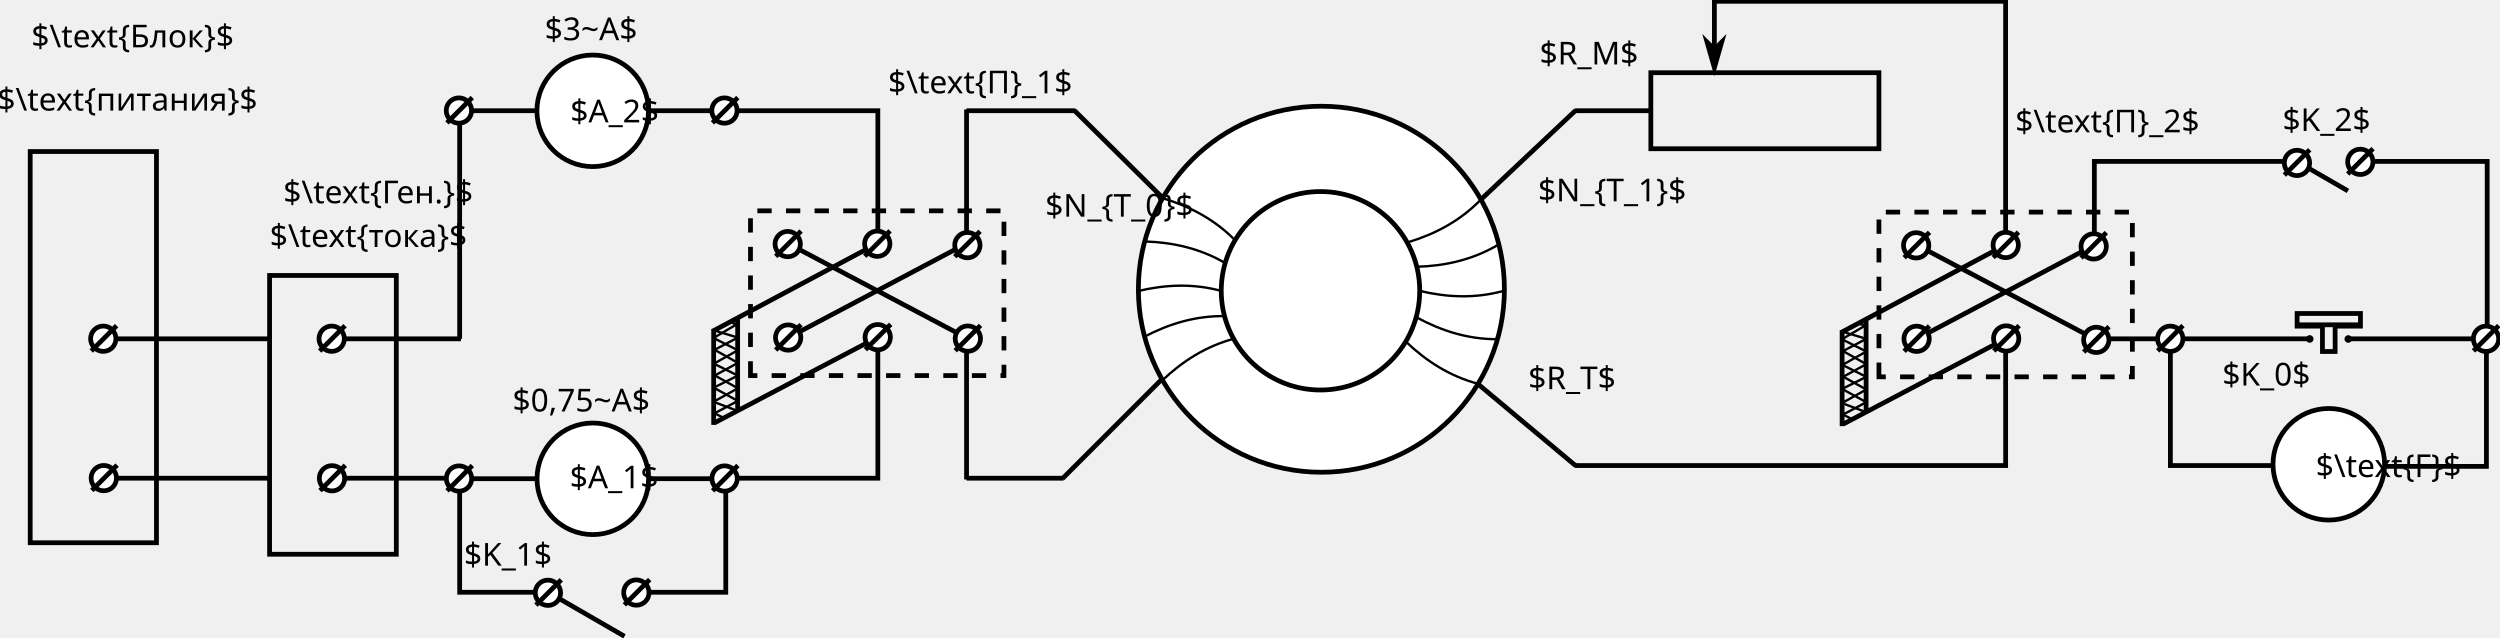
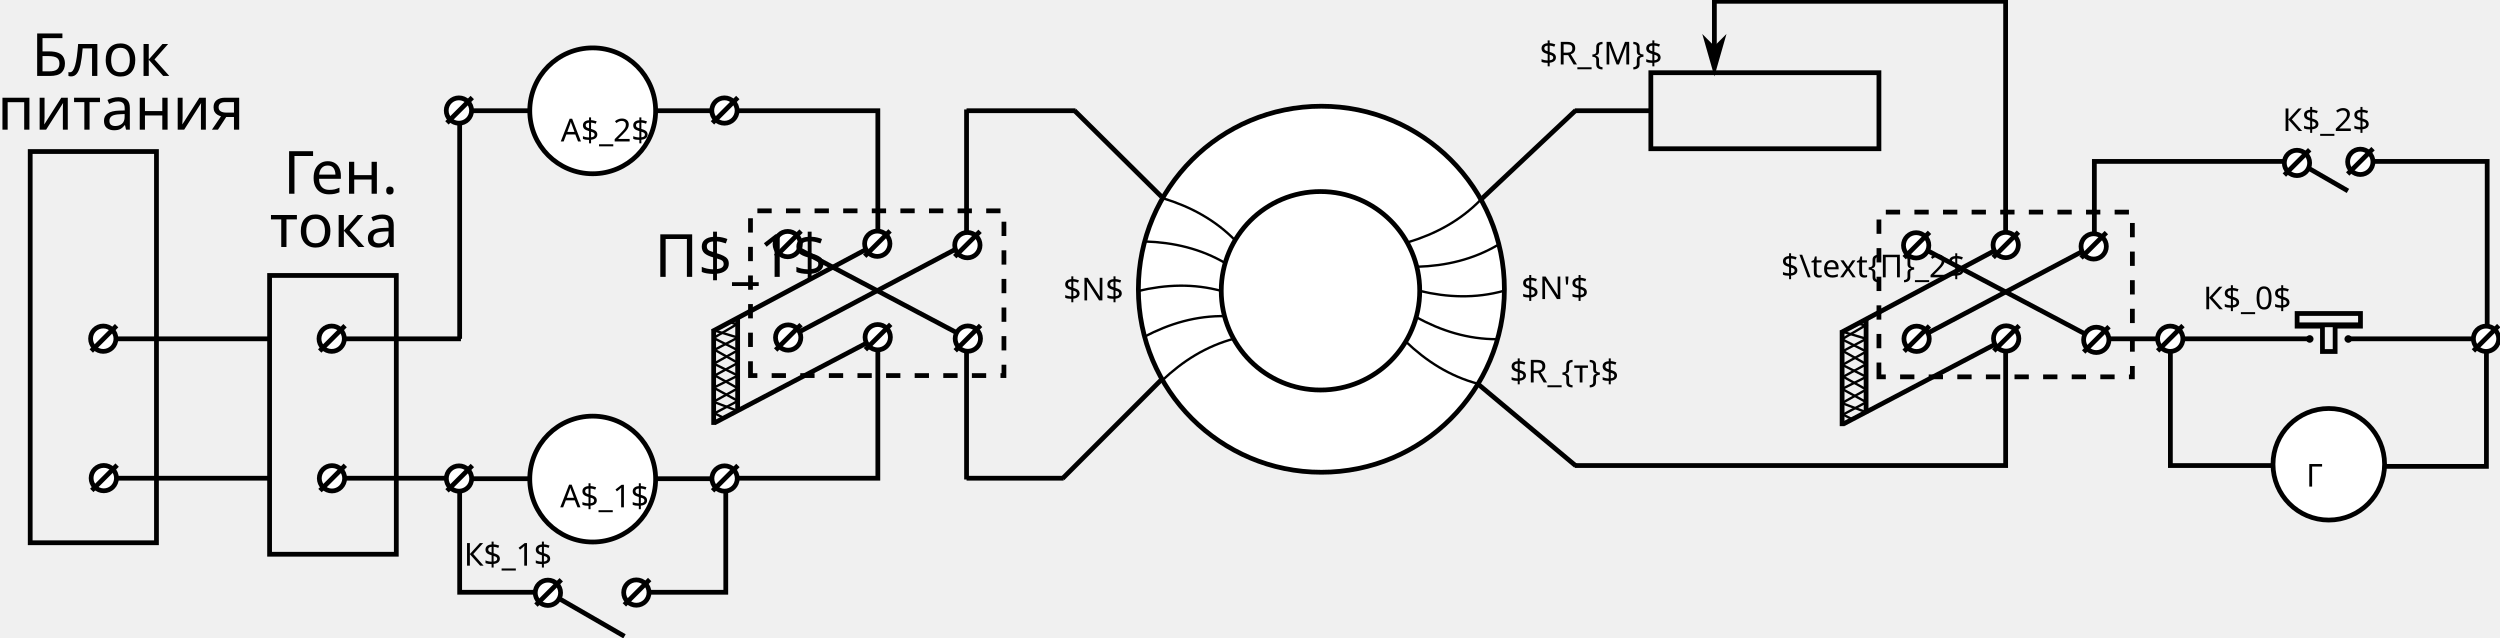
<svg xmlns="http://www.w3.org/2000/svg" width="148.002mm" height="37.735mm" viewBox="0 0 524.416 133.708" id="svg5821" version="1.1">
  <defs id="defs5823">
    <marker orient="auto" refY="0" refX="0" id="Arrow1Mend" style="overflow:visible">
      <path id="path4412" d="M 0,0 5,-5 -12.5,0 5,5 0,0 Z" style="fill:#000000;fill-opacity:1;fill-rule:evenodd;stroke:#000000;stroke-width:1pt;stroke-opacity:1" transform="matrix(-0.4,0,0,-0.4,-4,0)" />
    </marker>
    <marker orient="auto" refY="0" refX="0" id="Arrow1Lend" style="overflow:visible">
      <path id="path4406" d="M 0,0 5,-5 -12.5,0 5,5 0,0 Z" style="fill:#000000;fill-opacity:1;fill-rule:evenodd;stroke:#000000;stroke-width:1pt;stroke-opacity:1" transform="matrix(-0.8,0,0,-0.8,-10,0)" />
    </marker>
  </defs>
  <g id="layer1" transform="translate(191.3656,-261.467)">
    <circle style="opacity:1;fill:#ffffff;fill-opacity:1;stroke:#000000;stroke-width:1;stroke-linejoin:miter;stroke-miterlimit:4;stroke-dasharray:none;stroke-dashoffset:0;stroke-opacity:1" id="path8816-9" cx="85.817" cy="322.14" r="38.39" />
    <circle style="opacity:1;fill:#ffffff;fill-opacity:1;stroke:#000000;stroke-width:1;stroke-linejoin:miter;stroke-miterlimit:4;stroke-dasharray:none;stroke-dashoffset:0;stroke-opacity:1" id="path8816-8" cx="85.627" cy="322.463" r="20.816" />
    <path style="fill:none;fill-rule:evenodd;stroke:#000000;stroke-width:0.5;stroke-linecap:butt;stroke-linejoin:miter;stroke-miterlimit:4;stroke-dasharray:none;stroke-opacity:1" d="m 106.389,322.478 c 5.893,1.411 11.786,1.629 17.678,0" id="path8839-7" />
    <path style="fill:none;fill-rule:evenodd;stroke:#000000;stroke-width:0.5;stroke-linecap:butt;stroke-linejoin:miter;stroke-miterlimit:4;stroke-dasharray:none;stroke-opacity:1" d="m 47.288,322.533 c 5.893,-1.411 11.786,-1.629 17.678,0" id="path8839-9-3" />
    <path style="fill:none;fill-rule:evenodd;stroke:#000000;stroke-width:0.5;stroke-linecap:butt;stroke-linejoin:miter;stroke-miterlimit:4;stroke-dasharray:none;stroke-opacity:1" d="m 105.649,327.965 c 5.313,2.914 10.94,4.676 17.054,4.657" id="path8839-3-6" />
    <path style="fill:none;fill-rule:evenodd;stroke:#000000;stroke-width:0.5;stroke-linecap:butt;stroke-linejoin:miter;stroke-miterlimit:4;stroke-dasharray:none;stroke-opacity:1" d="m 103.438,333.039 c 4.37,4.197 9.345,7.364 15.252,8.939" id="path8839-36-1" />
    <path style="fill:none;fill-rule:evenodd;stroke:#000000;stroke-width:0.5;stroke-linecap:butt;stroke-linejoin:miter;stroke-miterlimit:4;stroke-dasharray:none;stroke-opacity:1" d="m 105.886,317.426 c 6.057,-0.184 11.8,-1.521 17.059,-4.638" id="path8839-5-2" />
    <path style="fill:none;fill-rule:evenodd;stroke:#000000;stroke-width:0.5;stroke-linecap:butt;stroke-linejoin:miter;stroke-miterlimit:4;stroke-dasharray:none;stroke-opacity:1" d="m 103.943,312.3 c 5.801,-1.749 11.001,-4.53 15.271,-8.906" id="path8839-5-3-9" />
    <path style="fill:none;fill-rule:evenodd;stroke:#000000;stroke-width:0.5;stroke-linecap:butt;stroke-linejoin:miter;stroke-miterlimit:4;stroke-dasharray:none;stroke-opacity:1" d="m 48.777,312.119 c 6.057,0.185 11.8,1.523 17.058,4.641" id="path8839-9-6-3" />
    <path style="fill:none;fill-rule:evenodd;stroke:#000000;stroke-width:0.5;stroke-linecap:butt;stroke-linejoin:miter;stroke-miterlimit:4;stroke-dasharray:none;stroke-opacity:1" d="m 52.59,303.055 c 5.797,1.763 10.991,4.556 15.251,8.941" id="path8839-9-6-2-1" />
    <path style="fill:none;fill-rule:evenodd;stroke:#000000;stroke-width:0.5;stroke-linecap:butt;stroke-linejoin:miter;stroke-miterlimit:4;stroke-dasharray:none;stroke-opacity:1" d="m 48.617,332.135 c 5.364,-2.819 11.022,-4.48 17.134,-4.352" id="path8839-9-1-9" />
    <path style="fill:none;fill-rule:evenodd;stroke:#000000;stroke-width:0.5;stroke-linecap:butt;stroke-linejoin:miter;stroke-miterlimit:4;stroke-dasharray:none;stroke-opacity:1" d="m 52.316,341.38 c 4.383,-4.184 9.368,-7.335 15.28,-8.891" id="path8839-9-1-2-4" />
    <path style="fill:none;fill-rule:evenodd;stroke:#000000;stroke-width:1;stroke-linecap:butt;stroke-linejoin:miter;stroke-opacity:1;stroke-miterlimit:4;stroke-dasharray:none" d="m 119.306,303.3 19.853,-18.68" id="path8635" />
    <path style="fill:none;fill-rule:evenodd;stroke:#000000;stroke-width:1;stroke-linecap:butt;stroke-linejoin:miter;stroke-opacity:1;stroke-miterlimit:4;stroke-dasharray:none" d="m 118.774,342.112 20.389,17.054" id="path8639" />
    <path style="fill:none;fill-rule:evenodd;stroke:#000000;stroke-width:1;stroke-linecap:butt;stroke-linejoin:miter;stroke-opacity:1;stroke-miterlimit:4;stroke-dasharray:none" d="m 138.976,284.694 15.949,0" id="path8643" />
    <path style="fill:none;fill-rule:evenodd;stroke:#000000;stroke-width:1;stroke-linecap:butt;stroke-linejoin:miter;stroke-opacity:1;stroke-miterlimit:4;stroke-dasharray:none" d="m 154.925,276.719 0,15.949 47.847,0 0,-15.949 z" id="path8645" />
    <circle style="opacity:1;fill:#ffffff;fill-opacity:1;stroke:#000000;stroke-width:1;stroke-linejoin:miter;stroke-miterlimit:4;stroke-dasharray:none;stroke-dashoffset:0;stroke-opacity:1" id="path8653" cx="229.368" cy="312.862" r="2.658" />
    <path style="fill:none;fill-rule:evenodd;stroke:#000000;stroke-width:1;stroke-linecap:butt;stroke-linejoin:miter;stroke-opacity:1;stroke-miterlimit:4;stroke-dasharray:none" d="m 226.731,315.477 5.316,-5.316" id="path8655" />
    <circle style="opacity:1;fill:#ffffff;fill-opacity:1;stroke:#000000;stroke-width:1;stroke-linejoin:miter;stroke-miterlimit:4;stroke-dasharray:none;stroke-dashoffset:0;stroke-opacity:1" id="path8653-8" cx="247.822" cy="313.156" r="2.658" />
    <path style="fill:none;fill-rule:evenodd;stroke:#000000;stroke-width:1;stroke-linecap:butt;stroke-linejoin:miter;stroke-opacity:1;stroke-miterlimit:4;stroke-dasharray:none" d="m 245.164,315.572 5.316,-5.316" id="path8655-4" />
    <circle style="opacity:1;fill:#ffffff;fill-opacity:1;stroke:#000000;stroke-width:1;stroke-linejoin:miter;stroke-miterlimit:4;stroke-dasharray:none;stroke-dashoffset:0;stroke-opacity:1" id="path8653-5" cx="210.581" cy="312.934" r="2.658" />
    <path style="fill:none;fill-rule:evenodd;stroke:#000000;stroke-width:1;stroke-linecap:butt;stroke-linejoin:miter;stroke-opacity:1;stroke-miterlimit:4;stroke-dasharray:none" d="m 208.066,315.517 5.316,-5.316" id="path8655-0" />
    <circle style="opacity:1;fill:#ffffff;fill-opacity:1;stroke:#000000;stroke-width:1;stroke-linejoin:miter;stroke-miterlimit:4;stroke-dasharray:none;stroke-dashoffset:0;stroke-opacity:1" id="path8653-3" cx="229.463" cy="332.466" r="2.658" />
    <path style="fill:none;fill-rule:evenodd;stroke:#000000;stroke-width:1;stroke-linecap:butt;stroke-linejoin:miter;stroke-opacity:1;stroke-miterlimit:4;stroke-dasharray:none" d="m 226.872,335.084 5.316,-5.316" id="path8655-6" />
    <circle style="opacity:1;fill:#ffffff;fill-opacity:1;stroke:#000000;stroke-width:1;stroke-linejoin:miter;stroke-miterlimit:4;stroke-dasharray:none;stroke-dashoffset:0;stroke-opacity:1" id="path8653-8-1" cx="248.366" cy="332.76" r="2.658" />
    <path style="fill:none;fill-rule:evenodd;stroke:#000000;stroke-width:1;stroke-linecap:butt;stroke-linejoin:miter;stroke-opacity:1;stroke-miterlimit:4;stroke-dasharray:none" d="m 245.719,335.307 5.316,-5.316" id="path8655-4-0" />
    <circle style="opacity:1;fill:#ffffff;fill-opacity:1;stroke:#000000;stroke-width:1;stroke-linejoin:miter;stroke-miterlimit:4;stroke-dasharray:none;stroke-dashoffset:0;stroke-opacity:1" id="path8653-5-6" cx="210.676" cy="332.538" r="2.658" />
    <path style="fill:none;fill-rule:evenodd;stroke:#000000;stroke-width:1;stroke-linecap:butt;stroke-linejoin:miter;stroke-opacity:1;stroke-miterlimit:4;stroke-dasharray:none" d="m 208.054,335.156 5.316,-5.316" id="path8655-0-3" />
    <path style="fill:none;fill-rule:evenodd;stroke:#000000;stroke-width:1;stroke-linecap:butt;stroke-linejoin:miter;stroke-opacity:1;stroke-miterlimit:4;stroke-dasharray:none" d="m 212.963,314.044 33.15,17.522" id="path8741" />
    <path style="fill:none;fill-rule:evenodd;stroke:#000000;stroke-width:1;stroke-linecap:butt;stroke-linejoin:miter;stroke-opacity:1;stroke-miterlimit:4;stroke-dasharray:none" d="m 245.489,314.178 -32.349,17.099" id="path8743" />
    <path style="fill:none;fill-rule:evenodd;stroke:#000000;stroke-width:1.008;stroke-linecap:butt;stroke-linejoin:miter;stroke-miterlimit:4;stroke-dasharray:none;stroke-opacity:1" d="m 227.084,314.021 -32.319,17.23" id="path8743-2" />
    <path style="fill:none;fill-rule:evenodd;stroke:#000000;stroke-width:0.991;stroke-linecap:butt;stroke-linejoin:miter;stroke-miterlimit:4;stroke-dasharray:none;stroke-opacity:1" d="m 227.032,333.738 -31.735,16.677" id="path8743-0" />
    <path style="fill:none;fill-rule:evenodd;stroke:#000000;stroke-width:1;stroke-linecap:butt;stroke-linejoin:miter;stroke-opacity:1;stroke-miterlimit:4;stroke-dasharray:none" d="m 195.048,350.862 0,-20.03" id="path8766" />
    <path style="fill:none;fill-rule:evenodd;stroke:#000000;stroke-width:1;stroke-linecap:butt;stroke-linejoin:miter;stroke-opacity:1;stroke-miterlimit:4;stroke-dasharray:none" d="m 200.079,348.156 0,-19.883" id="path8766-6" />
    <path style="fill:none;fill-rule:evenodd;stroke:#000000;stroke-width:0.5;stroke-linecap:butt;stroke-linejoin:miter;stroke-miterlimit:4;stroke-dasharray:none;stroke-opacity:1" d="m 195.049,335.209 5.064,-2.665" id="path8783" />
    <path style="fill:none;fill-rule:evenodd;stroke:#000000;stroke-width:0.5;stroke-linecap:butt;stroke-linejoin:miter;stroke-miterlimit:4;stroke-dasharray:none;stroke-opacity:1" d="m 195.189,340.549 4.923,-2.689" id="path8785" />
    <path style="fill:none;fill-rule:evenodd;stroke:#000000;stroke-width:0.5;stroke-linecap:butt;stroke-linejoin:miter;stroke-miterlimit:4;stroke-dasharray:none;stroke-opacity:1" d="m 195.109,345.968 5.002,-2.788" id="path8787" />
    <path style="fill:none;fill-rule:evenodd;stroke:#000000;stroke-width:0.5;stroke-linecap:butt;stroke-linejoin:miter;stroke-miterlimit:4;stroke-dasharray:none;stroke-opacity:1" d="m 194.914,332.586 5.201,2.615" id="path8789" />
    <path style="fill:none;fill-rule:evenodd;stroke:#000000;stroke-width:0.5;stroke-linecap:butt;stroke-linejoin:miter;stroke-miterlimit:4;stroke-dasharray:none;stroke-opacity:1" d="m 194.96,337.937 5.155,2.583" id="path8791" />
    <path style="fill:none;fill-rule:evenodd;stroke:#000000;stroke-width:0.5;stroke-linecap:butt;stroke-linejoin:miter;stroke-miterlimit:4;stroke-dasharray:none;stroke-opacity:1" d="m 195.092,343.08 5.022,2.752" id="path8793" />
    <path style="fill:none;fill-rule:evenodd;stroke:#000000;stroke-width:0.5;stroke-linecap:butt;stroke-linejoin:miter;stroke-miterlimit:4;stroke-dasharray:none;stroke-opacity:1" d="m 195.028,338.061 5.081,-2.854" id="path8795" />
    <path style="fill:none;fill-rule:evenodd;stroke:#000000;stroke-width:0.5;stroke-linecap:butt;stroke-linejoin:miter;stroke-miterlimit:4;stroke-dasharray:none;stroke-opacity:1" d="m 195.179,335.075 4.932,2.778" id="path8797" />
    <path style="fill:none;fill-rule:evenodd;stroke:#000000;stroke-width:0.5;stroke-linecap:butt;stroke-linejoin:miter;stroke-miterlimit:4;stroke-dasharray:none;stroke-opacity:1" d="m 195.205,332.515 0,0 4.708,-2.77 -1.577,-0.445" id="path8799" />
    <path style="fill:none;fill-rule:evenodd;stroke:#000000;stroke-width:0.5;stroke-linecap:butt;stroke-linejoin:miter;stroke-miterlimit:4;stroke-dasharray:none;stroke-opacity:1" d="m 200.114,332.541 -5.316,-1.595" id="path8801" />
    <path style="fill:none;fill-rule:evenodd;stroke:#000000;stroke-width:0.5;stroke-linecap:butt;stroke-linejoin:miter;stroke-miterlimit:4;stroke-dasharray:none;stroke-opacity:1" d="m 195.329,340.516 4.785,2.658" id="path8803" />
    <path style="fill:none;fill-rule:evenodd;stroke:#000000;stroke-width:0.5;stroke-linecap:butt;stroke-linejoin:miter;stroke-miterlimit:4;stroke-dasharray:none;stroke-opacity:1" d="m 194.903,343.127 5.316,-2.658" id="path8805" />
    <path style="fill:none;fill-rule:evenodd;stroke:#000000;stroke-width:0.5;stroke-linecap:butt;stroke-linejoin:miter;stroke-miterlimit:4;stroke-dasharray:none;stroke-opacity:1" d="m 195.159,346.075 4.948,1.868" id="path8807" />
    <path style="fill:none;fill-rule:evenodd;stroke:#000000;stroke-width:0.5;stroke-linecap:butt;stroke-linejoin:miter;stroke-miterlimit:4;stroke-dasharray:none;stroke-opacity:1" d="m 195.235,348.433 4.88,-2.601" id="path8809" />
    <path style="fill:none;fill-rule:evenodd;stroke:#000000;stroke-width:0.5;stroke-linecap:butt;stroke-linejoin:miter;stroke-miterlimit:4;stroke-dasharray:none;stroke-opacity:1" d="m 195.238,348.437 2.215,1.112" id="path8811" />
    <path style="fill:none;fill-rule:evenodd;stroke:#000000;stroke-width:1;stroke-linecap:butt;stroke-linejoin:miter;stroke-miterlimit:4;stroke-dasharray:3,3;stroke-dashoffset:0;stroke-opacity:1" d="m 202.772,340.516 0,-34.556 53.164,0 0,34.556 z" id="path8832" />
    <path style="fill:none;fill-rule:evenodd;stroke:#000000;stroke-width:1;stroke-linecap:butt;stroke-linejoin:miter;stroke-opacity:1;stroke-miterlimit:4;stroke-dasharray:none" d="M 52.291,341.076 31.529,361.833" id="path8876" />
    <path style="fill:none;fill-rule:evenodd;stroke:#000000;stroke-width:1;stroke-linecap:butt;stroke-linejoin:miter;stroke-opacity:1;stroke-miterlimit:4;stroke-dasharray:none" d="M 52.285,302.736 34.019,284.651" id="path8880" />
    <path style="fill:none;fill-rule:evenodd;stroke:#000000;stroke-width:1;stroke-linecap:butt;stroke-linejoin:miter;stroke-opacity:1;stroke-miterlimit:4;stroke-dasharray:none" d="m 31.744,361.781 -20.361,0" id="path8884" />
    <path style="fill:none;fill-rule:evenodd;stroke:#000000;stroke-width:1;stroke-linecap:butt;stroke-linejoin:miter;stroke-opacity:1;stroke-miterlimit:4;stroke-dasharray:none" d="m 34.243,284.694 -22.86,0" id="path8888" />
    <circle style="opacity:1;fill:#ffffff;fill-opacity:1;stroke:#000000;stroke-width:1;stroke-linejoin:miter;stroke-miterlimit:4;stroke-dasharray:none;stroke-dashoffset:0;stroke-opacity:1" id="path8653-1" cx="-7.344" cy="312.596" r="2.658" />
    <path style="fill:none;fill-rule:evenodd;stroke:#000000;stroke-width:1;stroke-linecap:butt;stroke-linejoin:miter;stroke-opacity:1;stroke-miterlimit:4;stroke-dasharray:none" d="m -9.981,315.211 5.316,-5.316" id="path8655-5" />
    <circle style="opacity:1;fill:#ffffff;fill-opacity:1;stroke:#000000;stroke-width:1;stroke-linejoin:miter;stroke-miterlimit:4;stroke-dasharray:none;stroke-dashoffset:0;stroke-opacity:1" id="path8653-8-5" cx="11.559" cy="312.89" r="2.658" />
    <path style="fill:none;fill-rule:evenodd;stroke:#000000;stroke-width:1;stroke-linecap:butt;stroke-linejoin:miter;stroke-opacity:1;stroke-miterlimit:4;stroke-dasharray:none" d="M 8.901,315.306 14.217,309.99" id="path8655-4-4" />
    <circle style="opacity:1;fill:#ffffff;fill-opacity:1;stroke:#000000;stroke-width:1;stroke-linejoin:miter;stroke-miterlimit:4;stroke-dasharray:none;stroke-dashoffset:0;stroke-opacity:1" id="path8653-5-7" cx="-26.13" cy="312.668" r="2.658" />
    <path style="fill:none;fill-rule:evenodd;stroke:#000000;stroke-width:1;stroke-linecap:butt;stroke-linejoin:miter;stroke-opacity:1;stroke-miterlimit:4;stroke-dasharray:none" d="m -28.646,315.251 5.316,-5.316" id="path8655-0-6" />
    <circle style="opacity:1;fill:#ffffff;fill-opacity:1;stroke:#000000;stroke-width:1;stroke-linejoin:miter;stroke-miterlimit:4;stroke-dasharray:none;stroke-dashoffset:0;stroke-opacity:1" id="path8653-3-5" cx="-7.249" cy="332.2" r="2.658" />
    <path style="fill:none;fill-rule:evenodd;stroke:#000000;stroke-width:1;stroke-linecap:butt;stroke-linejoin:miter;stroke-opacity:1;stroke-miterlimit:4;stroke-dasharray:none" d="m -9.84,334.818 5.316,-5.316" id="path8655-6-6" />
    <circle style="opacity:1;fill:#ffffff;fill-opacity:1;stroke:#000000;stroke-width:1;stroke-linejoin:miter;stroke-miterlimit:4;stroke-dasharray:none;stroke-dashoffset:0;stroke-opacity:1" id="path8653-8-1-9" cx="11.654" cy="332.494" r="2.658" />
    <path style="fill:none;fill-rule:evenodd;stroke:#000000;stroke-width:1;stroke-linecap:butt;stroke-linejoin:miter;stroke-opacity:1;stroke-miterlimit:4;stroke-dasharray:none" d="m 9.008,335.041 5.316,-5.316" id="path8655-4-0-3" />
    <circle style="opacity:1;fill:#ffffff;fill-opacity:1;stroke:#000000;stroke-width:1;stroke-linejoin:miter;stroke-miterlimit:4;stroke-dasharray:none;stroke-dashoffset:0;stroke-opacity:1" id="path8653-5-6-7" cx="-26.035" cy="332.272" r="2.658" />
    <path style="fill:none;fill-rule:evenodd;stroke:#000000;stroke-width:1;stroke-linecap:butt;stroke-linejoin:miter;stroke-opacity:1;stroke-miterlimit:4;stroke-dasharray:none" d="m -28.658,334.89 5.316,-5.316" id="path8655-0-3-4" />
    <path style="fill:none;fill-rule:evenodd;stroke:#000000;stroke-width:1;stroke-linecap:butt;stroke-linejoin:miter;stroke-opacity:1;stroke-miterlimit:4;stroke-dasharray:none" d="M -23.749,313.778 9.401,331.3" id="path8741-5" />
    <path style="fill:none;fill-rule:evenodd;stroke:#000000;stroke-width:1;stroke-linecap:butt;stroke-linejoin:miter;stroke-opacity:1;stroke-miterlimit:4;stroke-dasharray:none" d="M 9.075,313.754 -23.571,331.009" id="path8743-25" />
    <path style="fill:none;fill-rule:evenodd;stroke:#000000;stroke-width:1.008;stroke-linecap:butt;stroke-linejoin:miter;stroke-miterlimit:4;stroke-dasharray:none;stroke-opacity:1" d="M -9.628,313.755 -41.947,330.984" id="path8743-2-4" />
    <path style="fill:none;fill-rule:evenodd;stroke:#000000;stroke-width:0.992;stroke-linecap:butt;stroke-linejoin:miter;stroke-miterlimit:4;stroke-dasharray:none;stroke-opacity:1" d="M -9.679,333.472 -41.45,350.147" id="path8743-0-7" />
    <path style="fill:none;fill-rule:evenodd;stroke:#000000;stroke-width:1;stroke-linecap:butt;stroke-linejoin:miter;stroke-opacity:1;stroke-miterlimit:4;stroke-dasharray:none" d="m -41.664,350.596 0,-20.03" id="path8766-4" />
    <path style="fill:none;fill-rule:evenodd;stroke:#000000;stroke-width:1;stroke-linecap:butt;stroke-linejoin:miter;stroke-opacity:1;stroke-miterlimit:4;stroke-dasharray:none" d="m -36.632,347.89 0,-19.883" id="path8766-6-4" />
    <path style="fill:none;fill-rule:evenodd;stroke:#000000;stroke-width:0.5;stroke-linecap:butt;stroke-linejoin:miter;stroke-miterlimit:4;stroke-dasharray:none;stroke-opacity:1" d="m -41.663,334.943 5.064,-2.665" id="path8783-3" />
    <path style="fill:none;fill-rule:evenodd;stroke:#000000;stroke-width:0.5;stroke-linecap:butt;stroke-linejoin:miter;stroke-miterlimit:4;stroke-dasharray:none;stroke-opacity:1" d="m -41.522,340.283 4.923,-2.689" id="path8785-0" />
    <path style="fill:none;fill-rule:evenodd;stroke:#000000;stroke-width:0.5;stroke-linecap:butt;stroke-linejoin:miter;stroke-miterlimit:4;stroke-dasharray:none;stroke-opacity:1" d="m -41.602,345.702 5.002,-2.788" id="path8787-7" />
    <path style="fill:none;fill-rule:evenodd;stroke:#000000;stroke-width:0.5;stroke-linecap:butt;stroke-linejoin:miter;stroke-miterlimit:4;stroke-dasharray:none;stroke-opacity:1" d="m -41.798,332.32 5.201,2.615" id="path8789-8" />
    <path style="fill:none;fill-rule:evenodd;stroke:#000000;stroke-width:0.5;stroke-linecap:butt;stroke-linejoin:miter;stroke-miterlimit:4;stroke-dasharray:none;stroke-opacity:1" d="m -41.775,337.682 5.179,2.571" id="path8791-6" />
    <path style="fill:none;fill-rule:evenodd;stroke:#000000;stroke-width:0.5;stroke-linecap:butt;stroke-linejoin:miter;stroke-miterlimit:4;stroke-dasharray:none;stroke-opacity:1" d="m -41.62,342.815 5.022,2.752" id="path8793-8" />
    <path style="fill:none;fill-rule:evenodd;stroke:#000000;stroke-width:0.5;stroke-linecap:butt;stroke-linejoin:miter;stroke-miterlimit:4;stroke-dasharray:none;stroke-opacity:1" d="m -41.683,337.795 5.081,-2.854" id="path8795-8" />
    <path style="fill:none;fill-rule:evenodd;stroke:#000000;stroke-width:0.5;stroke-linecap:butt;stroke-linejoin:miter;stroke-miterlimit:4;stroke-dasharray:none;stroke-opacity:1" d="m -41.532,334.809 4.932,2.778" id="path8797-4" />
    <path style="fill:none;fill-rule:evenodd;stroke:#000000;stroke-width:0.5;stroke-linecap:butt;stroke-linejoin:miter;stroke-miterlimit:4;stroke-dasharray:none;stroke-opacity:1" d="m -41.506,332.25 0,0 4.708,-2.77 -1.577,-0.445" id="path8799-3" />
    <path style="fill:none;fill-rule:evenodd;stroke:#000000;stroke-width:0.5;stroke-linecap:butt;stroke-linejoin:miter;stroke-miterlimit:4;stroke-dasharray:none;stroke-opacity:1" d="m -36.598,332.276 -5.316,-1.595" id="path8801-1" />
    <path style="fill:none;fill-rule:evenodd;stroke:#000000;stroke-width:0.5;stroke-linecap:butt;stroke-linejoin:miter;stroke-miterlimit:4;stroke-dasharray:none;stroke-opacity:1" d="m -41.382,340.25 4.785,2.658" id="path8803-4" />
    <path style="fill:none;fill-rule:evenodd;stroke:#000000;stroke-width:0.5;stroke-linecap:butt;stroke-linejoin:miter;stroke-miterlimit:4;stroke-dasharray:none;stroke-opacity:1" d="m -41.808,342.861 5.316,-2.658" id="path8805-9" />
    <path style="fill:none;fill-rule:evenodd;stroke:#000000;stroke-width:0.5;stroke-linecap:butt;stroke-linejoin:miter;stroke-miterlimit:4;stroke-dasharray:none;stroke-opacity:1" d="m -41.552,345.809 4.948,1.868" id="path8807-2" />
    <path style="fill:none;fill-rule:evenodd;stroke:#000000;stroke-width:0.5;stroke-linecap:butt;stroke-linejoin:miter;stroke-miterlimit:4;stroke-dasharray:none;stroke-opacity:1" d="m -41.477,348.167 4.88,-2.601" id="path8809-0" />
    <path style="fill:none;fill-rule:evenodd;stroke:#000000;stroke-width:0.5;stroke-linecap:butt;stroke-linejoin:miter;stroke-miterlimit:4;stroke-dasharray:none;stroke-opacity:1" d="m -41.474,348.171 2.215,1.112" id="path8811-6" />
    <path style="fill:none;fill-rule:evenodd;stroke:#000000;stroke-width:1;stroke-linecap:butt;stroke-linejoin:miter;stroke-miterlimit:4;stroke-dasharray:3,3;stroke-dashoffset:0;stroke-opacity:1" d="m -33.939,340.25 0,-34.556 53.164,0 0,34.556 z" id="path8832-8" />
    <path style="fill:none;fill-rule:evenodd;stroke:#000000;stroke-width:1;stroke-linecap:butt;stroke-linejoin:miter;stroke-opacity:1;stroke-miterlimit:4;stroke-dasharray:none" d="m 11.383,362.05 0,-26.85" id="path8962" />
    <path style="fill:none;fill-rule:evenodd;stroke:#000000;stroke-width:1;stroke-linecap:butt;stroke-linejoin:miter;stroke-opacity:1;stroke-miterlimit:4;stroke-dasharray:none" d="m 11.383,284.427 0,25.786" id="path8964" />
    <path style="fill:none;fill-rule:evenodd;stroke:#000000;stroke-width:1;stroke-linecap:butt;stroke-linejoin:miter;stroke-opacity:1;marker-end:url(#Arrow1Mend);stroke-miterlimit:4;stroke-dasharray:none" d="m 229.348,310.219 0,-48.481 -61.094,0 0,13.773" id="path8966" />
    <path style="fill:none;fill-rule:evenodd;stroke:#000000;stroke-width:1;stroke-linecap:butt;stroke-linejoin:miter;stroke-opacity:1;stroke-miterlimit:4;stroke-dasharray:none" d="m 138.976,359.123 90.378,0 0,-23.924" id="path9280" />
    <path style="fill:none;fill-rule:evenodd;stroke:#000000;stroke-width:1;stroke-linecap:butt;stroke-linejoin:miter;stroke-opacity:1;stroke-miterlimit:4;stroke-dasharray:none" d="m 251.151,332.541 10.101,0" id="path9282" />
    <circle style="opacity:1;fill:#ffffff;fill-opacity:1;stroke:#000000;stroke-width:1;stroke-linejoin:miter;stroke-miterlimit:4;stroke-dasharray:none;stroke-dashoffset:0;stroke-opacity:1" id="path8653-8-1-92" cx="263.883" cy="332.527" r="2.658" />
    <path style="fill:none;fill-rule:evenodd;stroke:#000000;stroke-width:1;stroke-linecap:butt;stroke-linejoin:miter;stroke-opacity:1;stroke-miterlimit:4;stroke-dasharray:none" d="m 261.237,335.074 5.316,-5.316" id="path8655-4-0-6" />
    <path style="fill:none;fill-rule:evenodd;stroke:#000000;stroke-width:1;stroke-linecap:butt;stroke-linejoin:miter;stroke-opacity:1;stroke-miterlimit:4;stroke-dasharray:none" d="m 263.911,335.2 0,23.924 21.265,0" id="path9302" />
    <circle style="opacity:1;fill:#ffffff;fill-opacity:1;stroke:#000000;stroke-width:1;stroke-linejoin:miter;stroke-miterlimit:4;stroke-dasharray:none;stroke-dashoffset:0;stroke-opacity:1" id="path9304" cx="297.138" cy="358.857" r="11.702" />
    <path style="fill:none;fill-rule:evenodd;stroke:#000000;stroke-width:1;stroke-linecap:butt;stroke-linejoin:miter;stroke-opacity:1;stroke-miterlimit:4;stroke-dasharray:none" d="m 330.206,335.374 0,23.924 -21.266,0" id="path9302-6" />
    <circle style="opacity:1;fill:#ffffff;fill-opacity:1;stroke:#000000;stroke-width:1;stroke-linejoin:miter;stroke-miterlimit:4;stroke-dasharray:none;stroke-dashoffset:0;stroke-opacity:1" id="path8653-8-1-92-4" cx="330.126" cy="332.534" r="2.658" />
    <path style="fill:none;fill-rule:evenodd;stroke:#000000;stroke-width:1;stroke-linecap:butt;stroke-linejoin:miter;stroke-opacity:1;stroke-miterlimit:4;stroke-dasharray:none" d="m 327.48,335.081 5.316,-5.316" id="path8655-4-0-6-9" />
    <path style="fill:none;fill-rule:evenodd;stroke:#000000;stroke-width:1;stroke-linecap:butt;stroke-linejoin:miter;stroke-opacity:1;stroke-miterlimit:4;stroke-dasharray:none" d="m 295.809,335.2 0,-5.316 -5.316,0 0,-2.658 13.291,0 0,2.658 -5.316,0 0,5.316 z" id="path9339" />
    <path style="fill:none;fill-rule:evenodd;stroke:#000000;stroke-width:1;stroke-linecap:butt;stroke-linejoin:miter;stroke-miterlimit:4;stroke-dasharray:none;stroke-opacity:1" d="m 290.492,329.601 13.291,0" id="path9341" />
    <circle id="path9343" style="fill:#000000;stroke:none;stroke-width:1;stroke-miterlimit:4;stroke-dasharray:none" cx="301.225" cy="332.575" r="0.797" />
    <circle id="path9343-5" style="fill:#000000;stroke:none;stroke-width:1;stroke-miterlimit:4;stroke-dasharray:none" cx="293.141" cy="332.569" r="0.797" />
    <path style="fill:none;fill-rule:evenodd;stroke:#000000;stroke-width:1;stroke-linecap:butt;stroke-linejoin:miter;stroke-opacity:1;stroke-miterlimit:4;stroke-dasharray:none" d="m 301.125,332.541 26.096,0" id="path9360" />
    <path style="fill:none;fill-rule:evenodd;stroke:#000000;stroke-width:1;stroke-linecap:butt;stroke-linejoin:miter;stroke-opacity:1;stroke-miterlimit:4;stroke-dasharray:none" d="m 293.151,332.541 -26.582,0" id="path9362" />
    <path style="fill:none;fill-rule:evenodd;stroke:#000000;stroke-width:1;stroke-linecap:butt;stroke-linejoin:miter;stroke-opacity:1;stroke-miterlimit:4;stroke-dasharray:none" d="m 247.961,310.213 0,-14.886 39.873,0" id="path9368" />
    <path style="fill:none;fill-rule:evenodd;stroke:#000000;stroke-width:1;stroke-linecap:butt;stroke-linejoin:miter;stroke-opacity:1;stroke-miterlimit:4;stroke-dasharray:none" d="m 330.365,329.883 0,-34.556 -23.924,0" id="path9370" />
    <circle style="opacity:1;fill:#ffffff;fill-opacity:1;stroke:#000000;stroke-width:1;stroke-linejoin:miter;stroke-miterlimit:4;stroke-dasharray:none;stroke-dashoffset:0;stroke-opacity:1" id="path8653-8-1-92-0" cx="290.465" cy="295.645" r="2.658" />
    <path style="fill:none;fill-rule:evenodd;stroke:#000000;stroke-width:1;stroke-linecap:butt;stroke-linejoin:miter;stroke-opacity:1;stroke-miterlimit:4;stroke-dasharray:none" d="m 287.818,298.192 5.316,-5.316" id="path8655-4-0-6-4" />
    <circle style="opacity:1;fill:#ffffff;fill-opacity:1;stroke:#000000;stroke-width:1;stroke-linejoin:miter;stroke-miterlimit:4;stroke-dasharray:none;stroke-dashoffset:0;stroke-opacity:1" id="path8653-8-1-92-8" cx="303.75" cy="295.415" r="2.658" />
    <path style="fill:none;fill-rule:evenodd;stroke:#000000;stroke-width:1;stroke-linecap:butt;stroke-linejoin:miter;stroke-opacity:1;stroke-miterlimit:4;stroke-dasharray:none" d="m 301.103,297.962 5.316,-5.316" id="path8655-4-0-6-7" />
    <path style="fill:none;fill-rule:evenodd;stroke:#000000;stroke-width:1;stroke-linecap:butt;stroke-linejoin:miter;stroke-opacity:1;stroke-miterlimit:4;stroke-dasharray:none" d="m -7.225,335.2 0,26.582 -29.24,0" id="path9398" />
    <path style="fill:none;fill-rule:evenodd;stroke:#000000;stroke-width:1;stroke-linecap:butt;stroke-linejoin:miter;stroke-opacity:1;stroke-miterlimit:4;stroke-dasharray:none" d="m -7.225,309.681 0,-24.987 -29.24,0" id="path9402" />
    <circle style="opacity:1;fill:#ffffff;fill-opacity:1;stroke:#000000;stroke-width:1;stroke-linejoin:miter;stroke-miterlimit:4;stroke-dasharray:none;stroke-dashoffset:0;stroke-opacity:1" id="path8653-5-7-1" cx="-39.401" cy="284.656" r="2.658" />
    <path style="fill:none;fill-rule:evenodd;stroke:#000000;stroke-width:1;stroke-linecap:butt;stroke-linejoin:miter;stroke-opacity:1;stroke-miterlimit:4;stroke-dasharray:none" d="m -41.917,287.239 5.316,-5.316" id="path8655-0-6-7" />
    <circle style="opacity:1;fill:#ffffff;fill-opacity:1;stroke:#000000;stroke-width:1;stroke-linejoin:miter;stroke-miterlimit:4;stroke-dasharray:none;stroke-dashoffset:0;stroke-opacity:1" id="path8653-5-7-2" cx="-39.374" cy="361.843" r="2.658" />
    <path style="fill:none;fill-rule:evenodd;stroke:#000000;stroke-width:1;stroke-linecap:butt;stroke-linejoin:miter;stroke-opacity:1;stroke-miterlimit:4;stroke-dasharray:none" d="m -41.89,364.426 5.316,-5.316" id="path8655-0-6-72" />
-     <circle style="opacity:1;fill:#ffffff;fill-opacity:1;stroke:#000000;stroke-width:1;stroke-linejoin:miter;stroke-miterlimit:4;stroke-dasharray:none;stroke-dashoffset:0;stroke-opacity:1" id="path9304-2" cx="-67.039" cy="284.713" r="11.702" />
    <path style="fill:none;fill-rule:evenodd;stroke:#000000;stroke-width:1;stroke-linecap:butt;stroke-linejoin:miter;stroke-opacity:1;stroke-miterlimit:4;stroke-dasharray:none" d="m -42.125,284.694 -13.135,0" id="path9445" />
    <path style="fill:none;fill-rule:evenodd;stroke:#000000;stroke-width:1;stroke-linecap:butt;stroke-linejoin:miter;stroke-opacity:1;stroke-miterlimit:4;stroke-dasharray:none" d="m -78.996,284.694 -13.291,0" id="path9447" />
+     <circle style="opacity:1;fill:#ffffff;fill-opacity:1;stroke:#000000;stroke-width:1;stroke-linejoin:miter;stroke-miterlimit:4;stroke-dasharray:none;stroke-dashoffset:0;stroke-opacity:1" id="path9304-2" cx="-67.039" cy="284.713" r="13.202" />
    <circle style="opacity:1;fill:#ffffff;fill-opacity:1;stroke:#000000;stroke-width:1;stroke-linejoin:miter;stroke-miterlimit:4;stroke-dasharray:none;stroke-dashoffset:0;stroke-opacity:1" id="path8653-5-7-1-6" cx="-95.102" cy="284.656" r="2.658" />
    <path style="fill:none;fill-rule:evenodd;stroke:#000000;stroke-width:1;stroke-linecap:butt;stroke-linejoin:miter;stroke-opacity:1;stroke-miterlimit:4;stroke-dasharray:none" d="m -97.618,287.239 5.316,-5.316" id="path8655-0-6-7-1" />
-     <circle style="opacity:1;fill:#ffffff;fill-opacity:1;stroke:#000000;stroke-width:1;stroke-linejoin:miter;stroke-miterlimit:4;stroke-dasharray:none;stroke-dashoffset:0;stroke-opacity:1" id="path9304-2-1" cx="-67.018" cy="361.904" r="11.702" />
    <path style="fill:none;fill-rule:evenodd;stroke:#000000;stroke-width:1;stroke-linecap:butt;stroke-linejoin:miter;stroke-opacity:1;stroke-miterlimit:4;stroke-dasharray:none" d="m -42.104,361.885 -13.135,0" id="path9445-7" />
    <path style="fill:none;fill-rule:evenodd;stroke:#000000;stroke-width:1;stroke-linecap:butt;stroke-linejoin:miter;stroke-opacity:1;stroke-miterlimit:4;stroke-dasharray:none" d="m -78.975,361.885 -13.291,0" id="path9447-7" />
    <circle style="opacity:1;fill:#ffffff;fill-opacity:1;stroke:#000000;stroke-width:1;stroke-linejoin:miter;stroke-miterlimit:4;stroke-dasharray:none;stroke-dashoffset:0;stroke-opacity:1" id="path8653-5-7-1-6-1" cx="-95.082" cy="361.847" r="2.658" />
    <path style="fill:none;fill-rule:evenodd;stroke:#000000;stroke-width:1;stroke-linecap:butt;stroke-linejoin:miter;stroke-opacity:1;stroke-miterlimit:4;stroke-dasharray:none" d="m -97.598,364.429 5.316,-5.316" id="path8655-0-6-7-1-1" />
    <path style="fill:none;fill-rule:evenodd;stroke:#000000;stroke-width:1;stroke-linecap:butt;stroke-linejoin:miter;stroke-opacity:1;stroke-miterlimit:4;stroke-dasharray:none" d="m -39.123,364.44 0,21.266 -15.949,0" id="path9542" />
    <path style="fill:none;fill-rule:evenodd;stroke:#000000;stroke-width:1;stroke-linecap:butt;stroke-linejoin:miter;stroke-opacity:1;stroke-miterlimit:4;stroke-dasharray:none" d="m -94.945,364.44 0,21.266 15.949,0" id="path9544" />
    <circle style="opacity:1;fill:#ffffff;fill-opacity:1;stroke:#000000;stroke-width:1;stroke-linejoin:miter;stroke-miterlimit:4;stroke-dasharray:none;stroke-dashoffset:0;stroke-opacity:1" id="path8653-5-7-2-5" cx="-76.433" cy="385.816" r="2.658" />
    <path style="fill:none;fill-rule:evenodd;stroke:#000000;stroke-width:1;stroke-linecap:butt;stroke-linejoin:miter;stroke-opacity:1;stroke-miterlimit:4;stroke-dasharray:none" d="m -78.948,388.399 5.316,-5.316" id="path8655-0-6-72-9" />
    <circle style="opacity:1;fill:#ffffff;fill-opacity:1;stroke:#000000;stroke-width:1;stroke-linejoin:miter;stroke-miterlimit:4;stroke-dasharray:none;stroke-dashoffset:0;stroke-opacity:1" id="path8653-5-7-2-7" cx="-57.882" cy="385.766" r="2.658" />
    <path style="fill:none;fill-rule:evenodd;stroke:#000000;stroke-width:1;stroke-linecap:butt;stroke-linejoin:miter;stroke-opacity:1;stroke-miterlimit:4;stroke-dasharray:none" d="m -60.398,388.349 5.316,-5.316" id="path8655-0-6-72-7" />
    <path style="fill:none;fill-rule:evenodd;stroke:#000000;stroke-width:1;stroke-linecap:butt;stroke-linejoin:miter;stroke-miterlimit:4;stroke-dasharray:none;stroke-opacity:1" d="m -74.127,387.003 13.757,7.942" id="path9562" />
    <path style="fill:none;fill-rule:evenodd;stroke:#000000;stroke-width:1;stroke-linecap:butt;stroke-linejoin:miter;stroke-miterlimit:4;stroke-dasharray:none;stroke-opacity:1" d="m 292.878,296.738 8.277,4.779" id="path9564" />
    <path style="fill:none;fill-rule:evenodd;stroke:#000000;stroke-width:1;stroke-linecap:butt;stroke-linejoin:miter;stroke-opacity:1;stroke-miterlimit:4;stroke-dasharray:none" d="m -97.603,361.781 -21.266,0" id="path9566" />
    <path style="fill:none;fill-rule:evenodd;stroke:#000000;stroke-width:1;stroke-linecap:butt;stroke-linejoin:miter;stroke-opacity:1;stroke-miterlimit:4;stroke-dasharray:none" d="m -94.945,287.352 0,45.189" id="path9568" />
    <path style="fill:none;fill-rule:evenodd;stroke:#000000;stroke-width:1;stroke-linecap:butt;stroke-linejoin:miter;stroke-opacity:1;stroke-miterlimit:4;stroke-dasharray:none" d="m -118.868,332.541 24.19,0" id="path9570" />
    <circle style="opacity:1;fill:#ffffff;fill-opacity:1;stroke:#000000;stroke-width:1;stroke-linejoin:miter;stroke-miterlimit:4;stroke-dasharray:none;stroke-dashoffset:0;stroke-opacity:1" id="path8653-5-7-1-6-1-6" cx="-121.73" cy="361.797" r="2.658" />
    <path style="fill:none;fill-rule:evenodd;stroke:#000000;stroke-width:1;stroke-linecap:butt;stroke-linejoin:miter;stroke-opacity:1;stroke-miterlimit:4;stroke-dasharray:none" d="m -124.246,364.38 5.316,-5.316" id="path8655-0-6-7-1-1-7" />
    <circle style="opacity:1;fill:#ffffff;fill-opacity:1;stroke:#000000;stroke-width:1;stroke-linejoin:miter;stroke-miterlimit:4;stroke-dasharray:none;stroke-dashoffset:0;stroke-opacity:1" id="path8653-5-7-1-6-1-3" cx="-121.793" cy="332.518" r="2.658" />
    <path style="fill:none;fill-rule:evenodd;stroke:#000000;stroke-width:1;stroke-linecap:butt;stroke-linejoin:miter;stroke-opacity:1;stroke-miterlimit:4;stroke-dasharray:none" d="m -124.309,335.101 5.316,-5.316" id="path8655-0-6-7-1-1-6" />
    <path style="fill:none;fill-rule:evenodd;stroke:#000000;stroke-width:1;stroke-linecap:butt;stroke-linejoin:miter;stroke-opacity:1;stroke-miterlimit:4;stroke-dasharray:none" d="m -108.236,319.25 0,58.48 -26.582,0 0,-58.48 z" id="path9598" />
    <path style="fill:none;fill-rule:evenodd;stroke:#000000;stroke-width:1;stroke-linecap:butt;stroke-linejoin:miter;stroke-opacity:1;stroke-miterlimit:4;stroke-dasharray:none" d="m -134.818,332.541 -31.898,0" id="path9600" />
    <path style="fill:none;fill-rule:evenodd;stroke:#000000;stroke-width:1;stroke-linecap:butt;stroke-linejoin:miter;stroke-opacity:1;stroke-miterlimit:4;stroke-dasharray:none" d="m -134.818,361.781 -31.898,0" id="path9602" />
    <circle style="opacity:1;fill:#ffffff;fill-opacity:1;stroke:#000000;stroke-width:1;stroke-linejoin:miter;stroke-miterlimit:4;stroke-dasharray:none;stroke-dashoffset:0;stroke-opacity:1" id="path8653-5-7-1-6-1-3-5" cx="-169.707" cy="332.518" r="2.658" />
    <path style="fill:none;fill-rule:evenodd;stroke:#000000;stroke-width:1;stroke-linecap:butt;stroke-linejoin:miter;stroke-opacity:1;stroke-miterlimit:4;stroke-dasharray:none" d="m -172.223,335.101 5.316,-5.316" id="path8655-0-6-7-1-1-6-6" />
    <circle style="opacity:1;fill:#ffffff;fill-opacity:1;stroke:#000000;stroke-width:1;stroke-linejoin:miter;stroke-miterlimit:4;stroke-dasharray:none;stroke-dashoffset:0;stroke-opacity:1" id="path8653-5-7-1-6-1-3-3" cx="-169.596" cy="361.761" r="2.658" />
    <path style="fill:none;fill-rule:evenodd;stroke:#000000;stroke-width:1;stroke-linecap:butt;stroke-linejoin:miter;stroke-opacity:1;stroke-miterlimit:4;stroke-dasharray:none" d="m -172.112,364.344 5.316,-5.316" id="path8655-0-6-7-1-1-6-9" />
    <path style="fill:none;fill-rule:evenodd;stroke:#000000;stroke-width:1;stroke-linecap:butt;stroke-linejoin:miter;stroke-opacity:1;stroke-miterlimit:4;stroke-dasharray:none" d="m -158.547,293.253 0,82.066 -26.485,0 0,-82.066 z" id="path9598-4" />
-     <text xml:space="preserve" style="font-style:normal;font-weight:normal;font-size:6.645px;line-height:125%;font-family:sans-serif;letter-spacing:0px;word-spacing:0px;fill:#000000;fill-opacity:1;stroke:none;stroke-width:1;stroke-linecap:butt;stroke-linejoin:miter;stroke-opacity:1;stroke-miterlimit:4;stroke-dasharray:none" x="-184.792" y="271.403" id="text9645">
-       <tspan id="tspan9647" x="-184.792" y="271.403">$\text{Блок}$</tspan>
-     </text>
-     <text xml:space="preserve" style="font-style:normal;font-weight:normal;font-size:6.645px;line-height:125%;font-family:sans-serif;letter-spacing:0px;word-spacing:0px;fill:#000000;fill-opacity:1;stroke:none;stroke-width:1;stroke-linecap:butt;stroke-linejoin:miter;stroke-opacity:1;stroke-miterlimit:4;stroke-dasharray:none" x="-191.917" y="284.667" id="text9645-8">
-       <tspan id="tspan9647-1" x="-191.917" y="284.667">$\text{питания}$</tspan>
-     </text>
-     <text xml:space="preserve" style="font-style:normal;font-weight:normal;font-size:6.645px;line-height:125%;font-family:sans-serif;letter-spacing:0px;word-spacing:0px;fill:#000000;fill-opacity:1;stroke:none;stroke-width:1;stroke-linecap:butt;stroke-linejoin:miter;stroke-opacity:1;stroke-miterlimit:4;stroke-dasharray:none" x="-131.944" y="304.107" id="text9645-2">
-       <tspan id="tspan9647-9" x="-131.944" y="304.107">$\text{Ген.}$</tspan>
-     </text>
-     <text xml:space="preserve" style="font-style:normal;font-weight:normal;font-size:6.645px;line-height:125%;font-family:sans-serif;letter-spacing:0px;word-spacing:0px;fill:#000000;fill-opacity:1;stroke:none;stroke-width:1;stroke-linecap:butt;stroke-linejoin:miter;stroke-opacity:1;stroke-miterlimit:4;stroke-dasharray:none" x="-134.776" y="313.276" id="text9645-3">
-       <tspan id="tspan9647-90" x="-134.776" y="313.276">$\text{тока}$</tspan>
-     </text>
-     <text xml:space="preserve" style="font-style:normal;font-weight:normal;font-size:6.645px;line-height:125%;font-family:sans-serif;letter-spacing:0px;word-spacing:0px;fill:#000000;fill-opacity:1;stroke:none;stroke-width:1;stroke-linecap:butt;stroke-linejoin:miter;stroke-opacity:1;stroke-miterlimit:4;stroke-dasharray:none" x="-94.039" y="380.127" id="text9683">
-       <tspan id="tspan9685" x="-94.039" y="380.127">$K_1$</tspan>
-     </text>
-     <text xml:space="preserve" style="font-style:normal;font-weight:normal;font-size:6.645px;line-height:125%;font-family:sans-serif;letter-spacing:0px;word-spacing:0px;fill:#000000;fill-opacity:1;stroke:none;stroke-width:1;stroke-linecap:butt;stroke-linejoin:miter;stroke-opacity:1;stroke-miterlimit:4;stroke-dasharray:none" x="-71.847" y="363.896" id="text9683-8">
-       <tspan id="tspan9685-8" x="-71.847" y="363.896">$A_1$</tspan>
-     </text>
-     <text xml:space="preserve" style="font-style:normal;font-weight:normal;font-size:6.645px;line-height:125%;font-family:sans-serif;letter-spacing:0px;word-spacing:0px;fill:#000000;fill-opacity:1;stroke:none;stroke-width:1;stroke-linecap:butt;stroke-linejoin:miter;stroke-opacity:1;stroke-miterlimit:4;stroke-dasharray:none" x="-71.737" y="287.141" id="text9683-8-5">
-       <tspan id="tspan9685-8-0" x="-71.737" y="287.141">$A_2$</tspan>
-     </text>
-     <text xml:space="preserve" style="font-style:normal;font-weight:normal;font-size:6.645px;line-height:125%;font-family:sans-serif;letter-spacing:0px;word-spacing:0px;fill:#000000;fill-opacity:1;stroke:none;stroke-width:1;stroke-linecap:butt;stroke-linejoin:miter;stroke-opacity:1;stroke-miterlimit:4;stroke-dasharray:none" x="-83.856" y="347.779" id="text9723">
-       <tspan id="tspan9725" x="-83.856" y="347.779">$0,75~A$</tspan>
-     </text>
-     <text xml:space="preserve" style="font-style:normal;font-weight:normal;font-size:6.645px;line-height:125%;font-family:sans-serif;letter-spacing:0px;word-spacing:0px;fill:#000000;fill-opacity:1;stroke:none;stroke-width:1;stroke-linecap:butt;stroke-linejoin:miter;stroke-opacity:1;stroke-miterlimit:4;stroke-dasharray:none" x="-77.1" y="269.908" id="text9723-9">
-       <tspan id="tspan9725-6" x="-77.1" y="269.908">$3~A$</tspan>
-     </text>
-     <text xml:space="preserve" style="font-style:normal;font-weight:normal;font-size:6.645px;line-height:125%;font-family:sans-serif;letter-spacing:0px;word-spacing:0px;fill:#000000;fill-opacity:1;stroke:none;stroke-width:1;stroke-linecap:butt;stroke-linejoin:miter;stroke-opacity:1;stroke-miterlimit:4;stroke-dasharray:none" x="-5.077" y="281.043" id="text9745">
-       <tspan id="tspan9747" x="-5.077" y="281.043">$\text{П}_1$</tspan>
-     </text>
-     <text xml:space="preserve" style="font-style:normal;font-weight:normal;font-size:6.645px;line-height:125%;font-family:sans-serif;letter-spacing:0px;word-spacing:0px;fill:#000000;fill-opacity:1;stroke:none;stroke-width:1;stroke-linecap:butt;stroke-linejoin:miter;stroke-opacity:1;stroke-miterlimit:4;stroke-dasharray:none" x="231.368" y="289.232" id="text9745-3">
-       <tspan id="tspan9747-8" x="231.368" y="289.232">$\text{П}_2$</tspan>
-     </text>
-     <text xml:space="preserve" style="font-style:normal;font-weight:normal;font-size:6.645px;line-height:125%;font-family:sans-serif;letter-spacing:0px;word-spacing:0px;fill:#000000;fill-opacity:1;stroke:none;stroke-width:1;stroke-linecap:butt;stroke-linejoin:miter;stroke-opacity:1;stroke-miterlimit:4;stroke-dasharray:none" x="287.439" y="288.951" id="text9683-5">
-       <tspan id="tspan9685-6" x="287.439" y="288.951">$K_2$</tspan>
-     </text>
-     <text xml:space="preserve" style="font-style:normal;font-weight:normal;font-size:6.645px;line-height:125%;font-family:sans-serif;letter-spacing:0px;word-spacing:0px;fill:#000000;fill-opacity:1;stroke:none;stroke-width:1;stroke-linecap:butt;stroke-linejoin:miter;stroke-opacity:1;stroke-miterlimit:4;stroke-dasharray:none" x="274.809" y="342.345" id="text9683-1">
-       <tspan id="tspan9685-1" x="274.809" y="342.345">$K_0$</tspan>
-     </text>
-     <text xml:space="preserve" style="font-style:normal;font-weight:normal;font-size:6.645px;line-height:125%;font-family:sans-serif;letter-spacing:0px;word-spacing:0px;fill:#000000;fill-opacity:1;stroke:none;stroke-width:1;stroke-linecap:butt;stroke-linejoin:miter;stroke-opacity:1;stroke-miterlimit:4;stroke-dasharray:none" x="294.407" y="361.54" id="text9745-3-5">
-       <tspan id="tspan9747-8-9" x="294.407" y="361.54">$\text{Г}$</tspan>
-     </text>
-     <text xml:space="preserve" style="font-style:normal;font-weight:normal;font-size:6.645px;line-height:125%;font-family:sans-serif;letter-spacing:0px;word-spacing:0px;fill:#000000;fill-opacity:1;stroke:none;stroke-width:1;stroke-linecap:butt;stroke-linejoin:miter;stroke-opacity:1;stroke-miterlimit:4;stroke-dasharray:none" x="129.202" y="343.107" id="text9811">
-       <tspan id="tspan9813" x="129.202" y="343.107">$R_T$</tspan>
-     </text>
-     <text xml:space="preserve" style="font-style:normal;font-weight:normal;font-size:6.645px;line-height:125%;font-family:sans-serif;letter-spacing:0px;word-spacing:0px;fill:#000000;fill-opacity:1;stroke:none;stroke-width:1;stroke-linecap:butt;stroke-linejoin:miter;stroke-opacity:1;stroke-miterlimit:4;stroke-dasharray:none" x="131.592" y="274.987" id="text9811-8">
-       <tspan id="tspan9813-4" x="131.592" y="274.987">$R_M$</tspan>
-     </text>
-     <text xml:space="preserve" style="font-style:normal;font-weight:normal;font-size:6.645px;line-height:125%;font-family:sans-serif;letter-spacing:0px;word-spacing:0px;fill:#000000;fill-opacity:1;stroke:none;stroke-width:1;stroke-linecap:butt;stroke-linejoin:miter;stroke-opacity:1;stroke-miterlimit:4;stroke-dasharray:none" x="131.267" y="303.7" id="text9833">
-       <tspan id="tspan9835" x="131.267" y="303.7">$N_{T_1}$</tspan>
-     </text>
-     <text xml:space="preserve" style="font-style:normal;font-weight:normal;font-size:6.645px;line-height:125%;font-family:sans-serif;letter-spacing:0px;word-spacing:0px;fill:#000000;fill-opacity:1;stroke:none;stroke-width:1;stroke-linecap:butt;stroke-linejoin:miter;stroke-opacity:1;stroke-miterlimit:4;stroke-dasharray:none" x="27.893" y="306.922" id="text9833-8">
-       <tspan id="tspan9835-1" x="27.893" y="306.922">$N_{T_0}$</tspan>
+     <circle r="13.202" cy="361.963" cx="-67.039" id="circle4375" style="opacity:1;fill:#ffffff;fill-opacity:1;stroke:#000000;stroke-width:1;stroke-linejoin:miter;stroke-miterlimit:4;stroke-dasharray:none;stroke-dashoffset:0;stroke-opacity:1" />
+     <text xml:space="preserve" style="font-style:normal;font-weight:normal;font-size:6.645px;line-height:125%;font-family:sans-serif;letter-spacing:0px;word-spacing:0px;fill:#000000;fill-opacity:1;stroke:none;stroke-width:1;stroke-linecap:butt;stroke-linejoin:miter;stroke-miterlimit:4;stroke-dasharray:none;stroke-opacity:1" x="-184.792" y="277.403" id="text9645">
+       <tspan id="tspan9647" x="-184.792" y="277.403" style="font-size:12.5px">Блок</tspan>
+     </text>
+     <text xml:space="preserve" style="font-style:normal;font-weight:normal;font-size:6.645px;line-height:125%;font-family:sans-serif;letter-spacing:0px;word-spacing:0px;fill:#000000;fill-opacity:1;stroke:none;stroke-width:1;stroke-linecap:butt;stroke-linejoin:miter;stroke-miterlimit:4;stroke-dasharray:none;stroke-opacity:1" x="-191.917" y="288.667" id="text9645-8">
+       <tspan id="tspan9647-1" x="-191.917" y="288.667" style="font-size:12.5px">питания</tspan>
+     </text>
+     <text xml:space="preserve" style="font-style:normal;font-weight:normal;font-size:6.645px;line-height:125%;font-family:sans-serif;letter-spacing:0px;word-spacing:0px;fill:#000000;fill-opacity:1;stroke:none;stroke-width:1;stroke-linecap:butt;stroke-linejoin:miter;stroke-miterlimit:4;stroke-dasharray:none;stroke-opacity:1" x="-131.944" y="302.107" id="text9645-2">
+       <tspan id="tspan9647-9" x="-131.944" y="302.107" style="font-size:12.5px">Ген.</tspan>
+     </text>
+     <text xml:space="preserve" style="font-style:normal;font-weight:normal;font-size:6.645px;line-height:125%;font-family:sans-serif;letter-spacing:0px;word-spacing:0px;fill:#000000;fill-opacity:1;stroke:none;stroke-width:1;stroke-linecap:butt;stroke-linejoin:miter;stroke-miterlimit:4;stroke-dasharray:none;stroke-opacity:1" x="-134.776" y="313.276" id="text9645-3">
+       <tspan id="tspan9647-90" x="-134.776" y="313.276" style="font-size:12.5px">тока</tspan>
+     </text>
+     <text xml:space="preserve" style="font-style:normal;font-weight:normal;font-size:6.645px;line-height:125%;font-family:sans-serif;letter-spacing:0px;word-spacing:0px;fill:#000000;fill-opacity:1;stroke:none;stroke-width:1;stroke-linecap:butt;stroke-linejoin:miter;stroke-miterlimit:4;stroke-dasharray:none;stroke-opacity:1" x="-94.039" y="380.127" id="text9683">
+       <tspan id="tspan9685" x="-94.039" y="380.127">К$_1$</tspan>
+     </text>
+     <text xml:space="preserve" style="font-style:normal;font-weight:normal;font-size:6.645px;line-height:125%;font-family:sans-serif;letter-spacing:0px;word-spacing:0px;fill:#000000;fill-opacity:1;stroke:none;stroke-width:1;stroke-linecap:butt;stroke-linejoin:miter;stroke-miterlimit:4;stroke-dasharray:none;stroke-opacity:1" x="-73.847" y="367.896" id="text9683-8">
+       <tspan id="tspan9685-8" x="-73.847" y="367.896">A$_1$</tspan>
+     </text>
+     <text xml:space="preserve" style="font-style:normal;font-weight:normal;font-size:6.645px;line-height:125%;font-family:sans-serif;letter-spacing:0px;word-spacing:0px;fill:#000000;fill-opacity:1;stroke:none;stroke-width:1;stroke-linecap:butt;stroke-linejoin:miter;stroke-miterlimit:4;stroke-dasharray:none;stroke-opacity:1" x="-73.737" y="291.141" id="text9683-8-5">
+       <tspan id="tspan9685-8-0" x="-73.737" y="291.141">A$_2$</tspan>
+     </text>
+     <text xml:space="preserve" style="font-style:normal;font-weight:normal;font-size:6.645px;line-height:125%;font-family:sans-serif;letter-spacing:0px;word-spacing:0px;fill:#000000;fill-opacity:1;stroke:none;stroke-width:1;stroke-linecap:butt;stroke-linejoin:miter;stroke-miterlimit:4;stroke-dasharray:none;stroke-opacity:1" x="-54.077" y="319.543" id="text9745">
+       <tspan id="tspan9747" x="-54.077" y="319.543" style="font-size:12.5px">П$_1$</tspan>
+     </text>
+     <text xml:space="preserve" style="font-style:normal;font-weight:normal;font-size:6.645px;line-height:125%;font-family:sans-serif;letter-spacing:0px;word-spacing:0px;fill:#000000;fill-opacity:1;stroke:none;stroke-width:1;stroke-linecap:butt;stroke-linejoin:miter;stroke-miterlimit:4;stroke-dasharray:none;stroke-opacity:1" x="182.235" y="319.637" id="text9745-3">
+       <tspan id="tspan9747-8" x="182.235" y="319.637">$\text{П}_2$</tspan>
+     </text>
+     <text xml:space="preserve" style="font-style:normal;font-weight:normal;font-size:6.645px;line-height:125%;font-family:sans-serif;letter-spacing:0px;word-spacing:0px;fill:#000000;fill-opacity:1;stroke:none;stroke-width:1;stroke-linecap:butt;stroke-linejoin:miter;stroke-miterlimit:4;stroke-dasharray:none;stroke-opacity:1" x="287.439" y="288.951" id="text9683-5">
+       <tspan id="tspan9685-6" x="287.439" y="288.951">К$_2$</tspan>
+     </text>
+     <text xml:space="preserve" style="font-style:normal;font-weight:normal;font-size:6.645px;line-height:125%;font-family:sans-serif;letter-spacing:0px;word-spacing:0px;fill:#000000;fill-opacity:1;stroke:none;stroke-width:1;stroke-linecap:butt;stroke-linejoin:miter;stroke-miterlimit:4;stroke-dasharray:none;stroke-opacity:1" x="270.809" y="326.345" id="text9683-1">
+       <tspan id="tspan9685-1" x="270.809" y="326.345">К$_0$</tspan>
+     </text>
+     <text xml:space="preserve" style="font-style:normal;font-weight:normal;font-size:6.645px;line-height:125%;font-family:sans-serif;letter-spacing:0px;word-spacing:0px;fill:#000000;fill-opacity:1;stroke:none;stroke-width:1;stroke-linecap:butt;stroke-linejoin:miter;stroke-miterlimit:4;stroke-dasharray:none;stroke-opacity:1" x="292.407" y="363.54" id="text9745-3-5">
+       <tspan id="tspan9747-8-9" x="292.407" y="363.54">Г</tspan>
+     </text>
+     <text xml:space="preserve" style="font-style:normal;font-weight:normal;font-size:6.645px;line-height:125%;font-family:sans-serif;letter-spacing:0px;word-spacing:0px;fill:#000000;fill-opacity:1;stroke:none;stroke-width:1;stroke-linecap:butt;stroke-linejoin:miter;stroke-miterlimit:4;stroke-dasharray:none;stroke-opacity:1" x="125.313" y="341.693" id="text9811">
+       <tspan id="tspan9813" x="125.313" y="341.693">$R_{т}$</tspan>
+     </text>
+     <text xml:space="preserve" style="font-style:normal;font-weight:normal;font-size:6.645px;line-height:125%;font-family:sans-serif;letter-spacing:0px;word-spacing:0px;fill:#000000;fill-opacity:1;stroke:none;stroke-width:1;stroke-linecap:butt;stroke-linejoin:miter;stroke-miterlimit:4;stroke-dasharray:none;stroke-opacity:1" x="131.592" y="274.987" id="text9811-8">
+       <tspan id="tspan9813-4" x="131.592" y="274.987">$R_{М}$</tspan>
+     </text>
+     <text xml:space="preserve" style="font-style:normal;font-weight:normal;font-size:6.645px;line-height:125%;font-family:sans-serif;letter-spacing:0px;word-spacing:0px;fill:#000000;fill-opacity:1;stroke:none;stroke-width:1;stroke-linecap:butt;stroke-linejoin:miter;stroke-miterlimit:4;stroke-dasharray:none;stroke-opacity:1" x="127.731" y="324.206" id="text9833">
+       <tspan id="tspan9835" x="127.731" y="324.206">$N'$</tspan>
+     </text>
+     <text xml:space="preserve" style="font-style:normal;font-weight:normal;font-size:6.645px;line-height:125%;font-family:sans-serif;letter-spacing:0px;word-spacing:0px;fill:#000000;fill-opacity:1;stroke:none;stroke-width:1;stroke-linecap:butt;stroke-linejoin:miter;stroke-miterlimit:4;stroke-dasharray:none;stroke-opacity:1" x="31.672" y="324.478" id="text9833-8">
+       <tspan id="tspan9835-1" x="31.672" y="324.478">$N$</tspan>
    </text>
  </g>
</svg>
